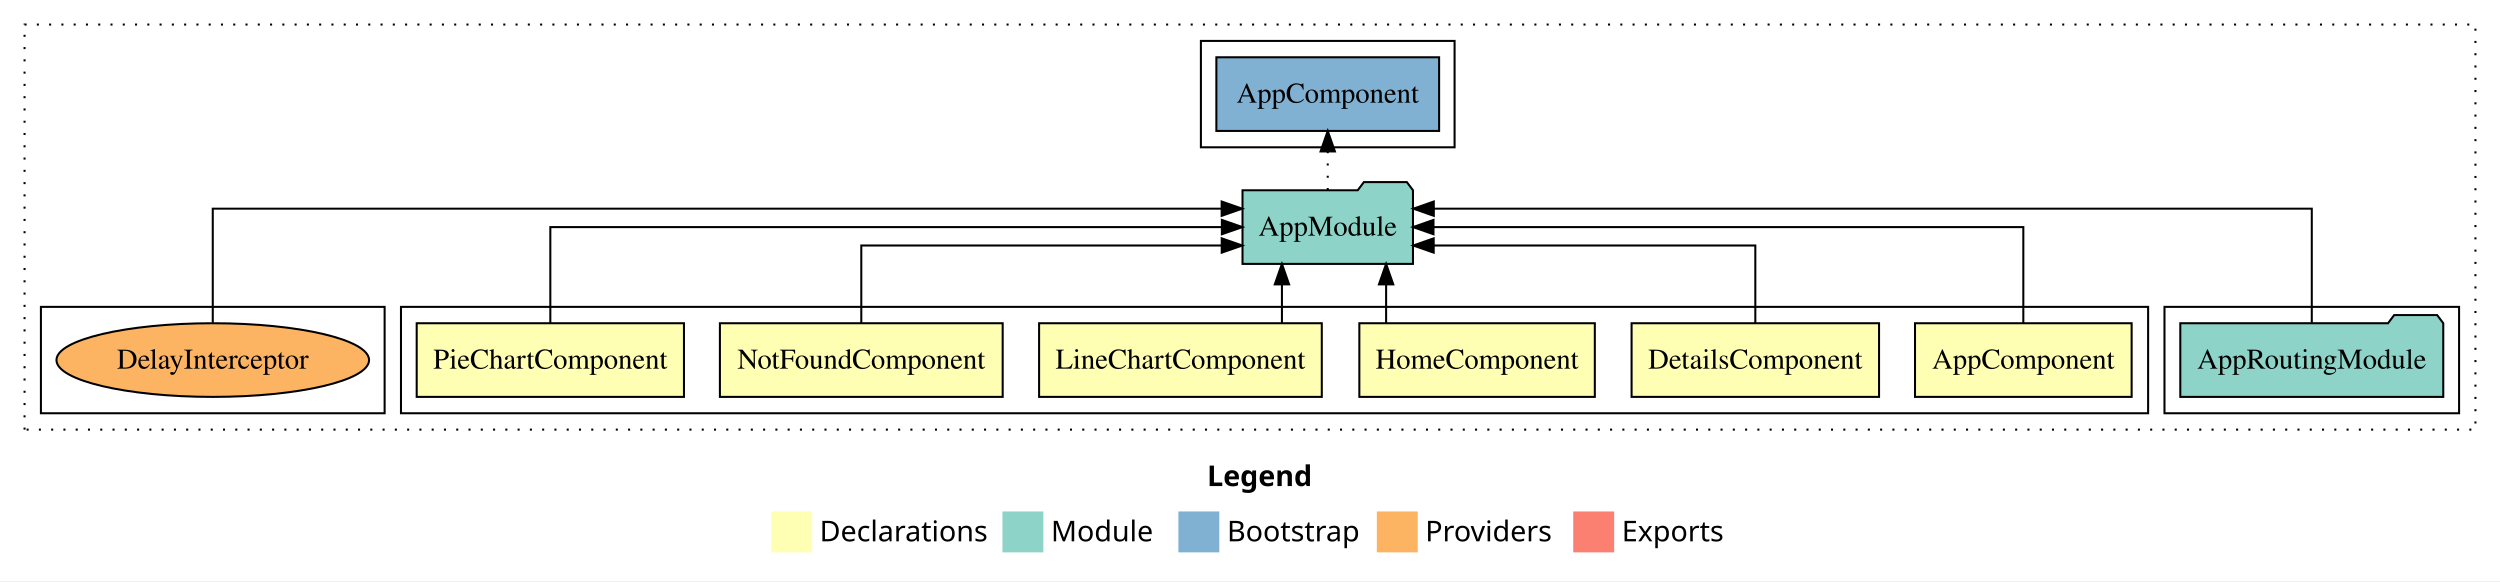
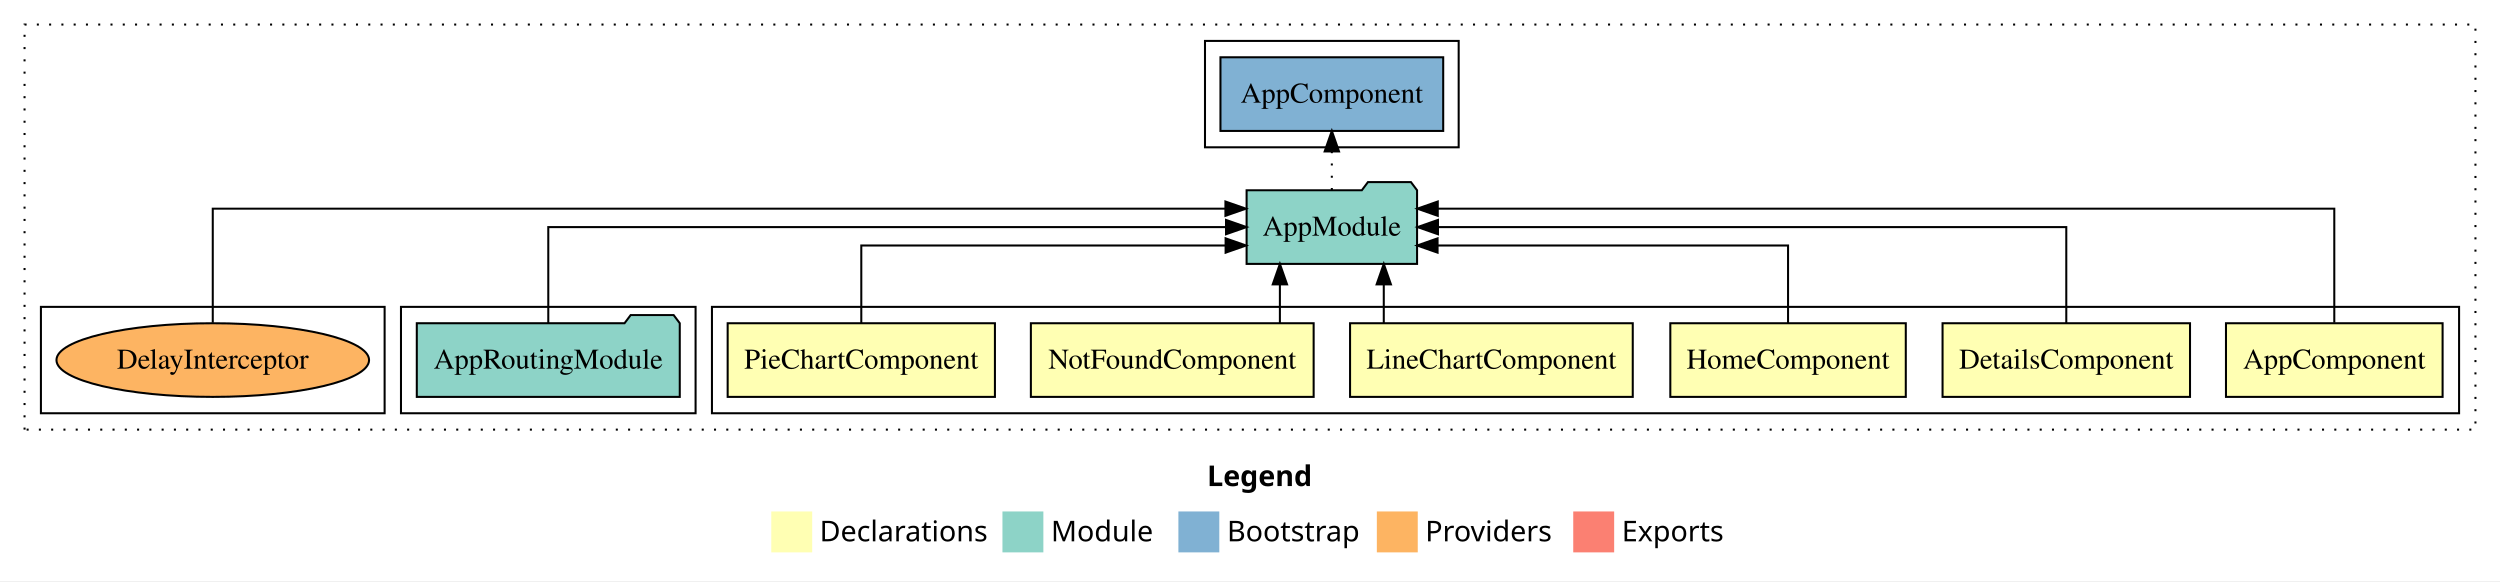
<svg xmlns="http://www.w3.org/2000/svg" width="1222pt" height="284pt" viewBox="0.00 0.00 1222.00 284.00">
  <g id="graph0" class="graph" transform="scale(1 1) rotate(0) translate(4 280)">
    <polygon fill="white" stroke="transparent" points="-4,4 -4,-280 1218,-280 1218,4 -4,4" />
    <text text-anchor="start" x="586.01" y="-42.4" font-family="Times-12" font-weight="bold" font-size="14.00">Legend</text>
    <polygon fill="#ffffb3" stroke="transparent" points="373,-10 373,-30 393,-30 393,-10 373,-10" />
    <text text-anchor="start" x="396.63" y="-15.4" font-family="Times-12" font-size="14.00">  Declarations</text>
    <polygon fill="#8dd3c7" stroke="transparent" points="486,-10 486,-30 506,-30 506,-10 486,-10" />
    <text text-anchor="start" x="509.73" y="-15.4" font-family="Times-12" font-size="14.00">  Module</text>
    <polygon fill="#80b1d3" stroke="transparent" points="572,-10 572,-30 592,-30 592,-10 572,-10" />
    <text text-anchor="start" x="595.78" y="-15.4" font-family="Times-12" font-size="14.00">  Bootstrap</text>
    <polygon fill="#fdb462" stroke="transparent" points="669,-10 669,-30 689,-30 689,-10 669,-10" />
    <text text-anchor="start" x="692.67" y="-15.4" font-family="Times-12" font-size="14.00">  Providers</text>
    <polygon fill="#fb8072" stroke="transparent" points="765,-10 765,-30 785,-30 785,-10 765,-10" />
    <text text-anchor="start" x="788.73" y="-15.4" font-family="Times-12" font-size="14.00">  Exports</text>
    <g id="clust1" class="cluster">
      <polygon fill="none" stroke="black" stroke-dasharray="1,5" points="8,-70 8,-268 1206,-268 1206,-70 8,-70" />
    </g>
-     <g id="clust11" class="cluster">
-       <polygon fill="none" stroke="black" points="583,-208 583,-260 707,-260 707,-208 583,-208" />
+     <g id="clust2" class="cluster">
+       <polygon fill="none" stroke="black" points="344,-78 344,-130 1198,-130 1198,-78 344,-78" />
    </g>
    <g id="clust9" class="cluster">
-       <polygon fill="none" stroke="black" points="1054,-78 1054,-130 1198,-130 1198,-78 1054,-78" />
+       <polygon fill="none" stroke="black" points="192,-78 192,-130 336,-130 336,-78 192,-78" />
    </g>
-     <g id="clust2" class="cluster">
-       <polygon fill="none" stroke="black" points="192,-78 192,-130 1046,-130 1046,-78 192,-78" />
+     <g id="clust11" class="cluster">
+       <polygon fill="none" stroke="black" points="585,-208 585,-260 709,-260 709,-208 585,-208" />
    </g>
    <g id="clust12" class="cluster">
      <polygon fill="none" stroke="black" points="16,-78 16,-130 184,-130 184,-78 16,-78" />
    </g>
    <g id="node1" class="node">
-       <polygon fill="#ffffb3" stroke="black" points="1037.94,-122 932.06,-122 932.06,-86 1037.94,-86 1037.94,-122" />
-       <text text-anchor="middle" x="985" y="-99.8" font-family="Times,serif" font-size="14.00">AppComponent</text>
+       <polygon fill="#ffffb3" stroke="black" points="1189.94,-122 1084.06,-122 1084.06,-86 1189.94,-86 1189.94,-122" />
+       <text text-anchor="middle" x="1137" y="-99.8" font-family="Times,serif" font-size="14.00">AppComponent</text>
    </g>
    <g id="node7" class="node">
-       <polygon fill="#8dd3c7" stroke="black" points="686.66,-187 683.66,-191 662.66,-191 659.66,-187 603.34,-187 603.34,-151 686.66,-151 686.66,-187" />
-       <text text-anchor="middle" x="645" y="-164.8" font-family="Times,serif" font-size="14.00">AppModule</text>
+       <polygon fill="#8dd3c7" stroke="black" points="688.66,-187 685.66,-191 664.66,-191 661.66,-187 605.34,-187 605.34,-151 688.66,-151 688.66,-187" />
+       <text text-anchor="middle" x="647" y="-164.8" font-family="Times,serif" font-size="14.00">AppModule</text>
    </g>
    <g id="edge1" class="edge">
-       <path fill="none" stroke="black" d="M985,-122.11C985,-141.34 985,-169 985,-169 985,-169 696.69,-169 696.69,-169" />
-       <polygon fill="black" stroke="black" points="696.69,-165.5 686.69,-169 696.69,-172.5 696.69,-165.5" />
+       <path fill="none" stroke="black" d="M1137,-122.29C1137,-144.21 1137,-178 1137,-178 1137,-178 698.78,-178 698.78,-178" />
+       <polygon fill="black" stroke="black" points="698.78,-174.5 688.78,-178 698.78,-181.5 698.78,-174.5" />
    </g>
    <g id="node2" class="node">
-       <polygon fill="#ffffb3" stroke="black" points="914.48,-122 793.52,-122 793.52,-86 914.48,-86 914.48,-122" />
-       <text text-anchor="middle" x="854" y="-99.8" font-family="Times,serif" font-size="14.00">DetailsComponent</text>
+       <polygon fill="#ffffb3" stroke="black" points="1066.48,-122 945.52,-122 945.52,-86 1066.48,-86 1066.48,-122" />
+       <text text-anchor="middle" x="1006" y="-99.8" font-family="Times,serif" font-size="14.00">DetailsComponent</text>
    </g>
    <g id="edge2" class="edge">
-       <path fill="none" stroke="black" d="M854,-122.03C854,-138.4 854,-160 854,-160 854,-160 696.79,-160 696.79,-160" />
-       <polygon fill="black" stroke="black" points="696.79,-156.5 686.79,-160 696.79,-163.5 696.79,-156.5" />
+       <path fill="none" stroke="black" d="M1006,-122.11C1006,-141.34 1006,-169 1006,-169 1006,-169 698.88,-169 698.88,-169" />
+       <polygon fill="black" stroke="black" points="698.88,-165.5 688.88,-169 698.88,-172.5 698.88,-165.5" />
    </g>
    <g id="node3" class="node">
-       <polygon fill="#ffffb3" stroke="black" points="775.55,-122 660.45,-122 660.45,-86 775.55,-86 775.55,-122" />
-       <text text-anchor="middle" x="718" y="-99.8" font-family="Times,serif" font-size="14.00">HomeComponent</text>
+       <polygon fill="#ffffb3" stroke="black" points="927.55,-122 812.45,-122 812.45,-86 927.55,-86 927.55,-122" />
+       <text text-anchor="middle" x="870" y="-99.8" font-family="Times,serif" font-size="14.00">HomeComponent</text>
    </g>
    <g id="edge3" class="edge">
-       <path fill="none" stroke="black" d="M673.53,-122.11C673.53,-122.11 673.53,-140.99 673.53,-140.99" />
-       <polygon fill="black" stroke="black" points="670.03,-140.99 673.53,-150.99 677.03,-140.99 670.03,-140.99" />
+       <path fill="none" stroke="black" d="M870,-122.03C870,-138.4 870,-160 870,-160 870,-160 698.68,-160 698.68,-160" />
+       <polygon fill="black" stroke="black" points="698.68,-156.5 688.68,-160 698.68,-163.5 698.68,-156.5" />
    </g>
    <g id="node4" class="node">
-       <polygon fill="#ffffb3" stroke="black" points="642.09,-122 503.91,-122 503.91,-86 642.09,-86 642.09,-122" />
-       <text text-anchor="middle" x="573" y="-99.8" font-family="Times,serif" font-size="14.00">LineChartComponent</text>
+       <polygon fill="#ffffb3" stroke="black" points="794.09,-122 655.91,-122 655.91,-86 794.09,-86 794.09,-122" />
+       <text text-anchor="middle" x="725" y="-99.8" font-family="Times,serif" font-size="14.00">LineChartComponent</text>
    </g>
    <g id="edge4" class="edge">
-       <path fill="none" stroke="black" d="M622.61,-122.11C622.61,-122.11 622.61,-140.99 622.61,-140.99" />
-       <polygon fill="black" stroke="black" points="619.11,-140.99 622.61,-150.99 626.11,-140.99 619.11,-140.99" />
+       <path fill="none" stroke="black" d="M672.39,-122.11C672.39,-122.11 672.39,-140.99 672.39,-140.99" />
+       <polygon fill="black" stroke="black" points="668.89,-140.99 672.39,-150.99 675.89,-140.99 668.89,-140.99" />
    </g>
    <g id="node5" class="node">
-       <polygon fill="#ffffb3" stroke="black" points="486.11,-122 347.89,-122 347.89,-86 486.11,-86 486.11,-122" />
-       <text text-anchor="middle" x="417" y="-99.8" font-family="Times,serif" font-size="14.00">NotFoundComponent</text>
+       <polygon fill="#ffffb3" stroke="black" points="638.11,-122 499.89,-122 499.89,-86 638.11,-86 638.11,-122" />
+       <text text-anchor="middle" x="569" y="-99.8" font-family="Times,serif" font-size="14.00">NotFoundComponent</text>
    </g>
    <g id="edge5" class="edge">
-       <path fill="none" stroke="black" d="M417,-122.03C417,-138.4 417,-160 417,-160 417,-160 593.18,-160 593.18,-160" />
-       <polygon fill="black" stroke="black" points="593.18,-163.5 603.18,-160 593.18,-156.5 593.18,-163.5" />
+       <path fill="none" stroke="black" d="M621.61,-122.11C621.61,-122.11 621.61,-140.99 621.61,-140.99" />
+       <polygon fill="black" stroke="black" points="618.11,-140.99 621.61,-150.99 625.11,-140.99 618.11,-140.99" />
    </g>
    <g id="node6" class="node">
-       <polygon fill="#ffffb3" stroke="black" points="330.32,-122 199.68,-122 199.68,-86 330.32,-86 330.32,-122" />
-       <text text-anchor="middle" x="265" y="-99.8" font-family="Times,serif" font-size="14.00">PieChartComponent</text>
+       <polygon fill="#ffffb3" stroke="black" points="482.32,-122 351.68,-122 351.68,-86 482.32,-86 482.32,-122" />
+       <text text-anchor="middle" x="417" y="-99.8" font-family="Times,serif" font-size="14.00">PieChartComponent</text>
    </g>
    <g id="edge6" class="edge">
-       <path fill="none" stroke="black" d="M265,-122.11C265,-141.34 265,-169 265,-169 265,-169 593.25,-169 593.25,-169" />
-       <polygon fill="black" stroke="black" points="593.25,-172.5 603.25,-169 593.25,-165.5 593.25,-172.5" />
+       <path fill="none" stroke="black" d="M417,-122.03C417,-138.4 417,-160 417,-160 417,-160 595.08,-160 595.08,-160" />
+       <polygon fill="black" stroke="black" points="595.08,-163.5 605.08,-160 595.08,-156.5 595.08,-163.5" />
    </g>
    <g id="node9" class="node">
-       <polygon fill="#80b1d3" stroke="black" points="699.44,-252 590.56,-252 590.56,-216 699.44,-216 699.44,-252" />
-       <text text-anchor="middle" x="645" y="-229.8" font-family="Times,serif" font-size="14.00">AppComponent </text>
+       <polygon fill="#80b1d3" stroke="black" points="701.44,-252 592.56,-252 592.56,-216 701.44,-216 701.44,-252" />
+       <text text-anchor="middle" x="647" y="-229.8" font-family="Times,serif" font-size="14.00">AppComponent </text>
    </g>
    <g id="edge8" class="edge">
-       <path fill="none" stroke="black" stroke-dasharray="1,5" d="M645,-187.11C645,-187.11 645,-205.99 645,-205.99" />
-       <polygon fill="black" stroke="black" points="641.5,-205.99 645,-215.99 648.5,-205.99 641.5,-205.99" />
+       <path fill="none" stroke="black" stroke-dasharray="1,5" d="M647,-187.11C647,-187.11 647,-205.99 647,-205.99" />
+       <polygon fill="black" stroke="black" points="643.5,-205.99 647,-215.99 650.5,-205.99 643.5,-205.99" />
    </g>
    <g id="node8" class="node">
-       <polygon fill="#8dd3c7" stroke="black" points="1190.27,-122 1187.27,-126 1166.27,-126 1163.27,-122 1061.73,-122 1061.73,-86 1190.27,-86 1190.27,-122" />
-       <text text-anchor="middle" x="1126" y="-99.8" font-family="Times,serif" font-size="14.00">AppRoutingModule</text>
+       <polygon fill="#8dd3c7" stroke="black" points="328.27,-122 325.27,-126 304.27,-126 301.27,-122 199.73,-122 199.73,-86 328.27,-86 328.27,-122" />
+       <text text-anchor="middle" x="264" y="-99.8" font-family="Times,serif" font-size="14.00">AppRoutingModule</text>
    </g>
    <g id="edge7" class="edge">
-       <path fill="none" stroke="black" d="M1126,-122.29C1126,-144.21 1126,-178 1126,-178 1126,-178 696.84,-178 696.84,-178" />
-       <polygon fill="black" stroke="black" points="696.84,-174.5 686.84,-178 696.84,-181.5 696.84,-174.5" />
+       <path fill="none" stroke="black" d="M264,-122.11C264,-141.34 264,-169 264,-169 264,-169 595.28,-169 595.28,-169" />
+       <polygon fill="black" stroke="black" points="595.28,-172.5 605.28,-169 595.28,-165.5 595.28,-172.5" />
    </g>
    <g id="node10" class="node">
      <ellipse fill="#fdb462" stroke="black" cx="100" cy="-104" rx="76.4" ry="18" />
      <text text-anchor="middle" x="100" y="-99.8" font-family="Times,serif" font-size="14.00">DelayInterceptor</text>
    </g>
    <g id="edge9" class="edge">
-       <path fill="none" stroke="black" d="M100,-122.29C100,-144.21 100,-178 100,-178 100,-178 593.14,-178 593.14,-178" />
-       <polygon fill="black" stroke="black" points="593.14,-181.5 603.14,-178 593.14,-174.5 593.14,-181.5" />
+       <path fill="none" stroke="black" d="M100,-122.29C100,-144.21 100,-178 100,-178 100,-178 594.99,-178 594.99,-178" />
+       <polygon fill="black" stroke="black" points="594.99,-181.5 604.99,-178 594.99,-174.5 594.99,-181.5" />
    </g>
  </g>
</svg>
